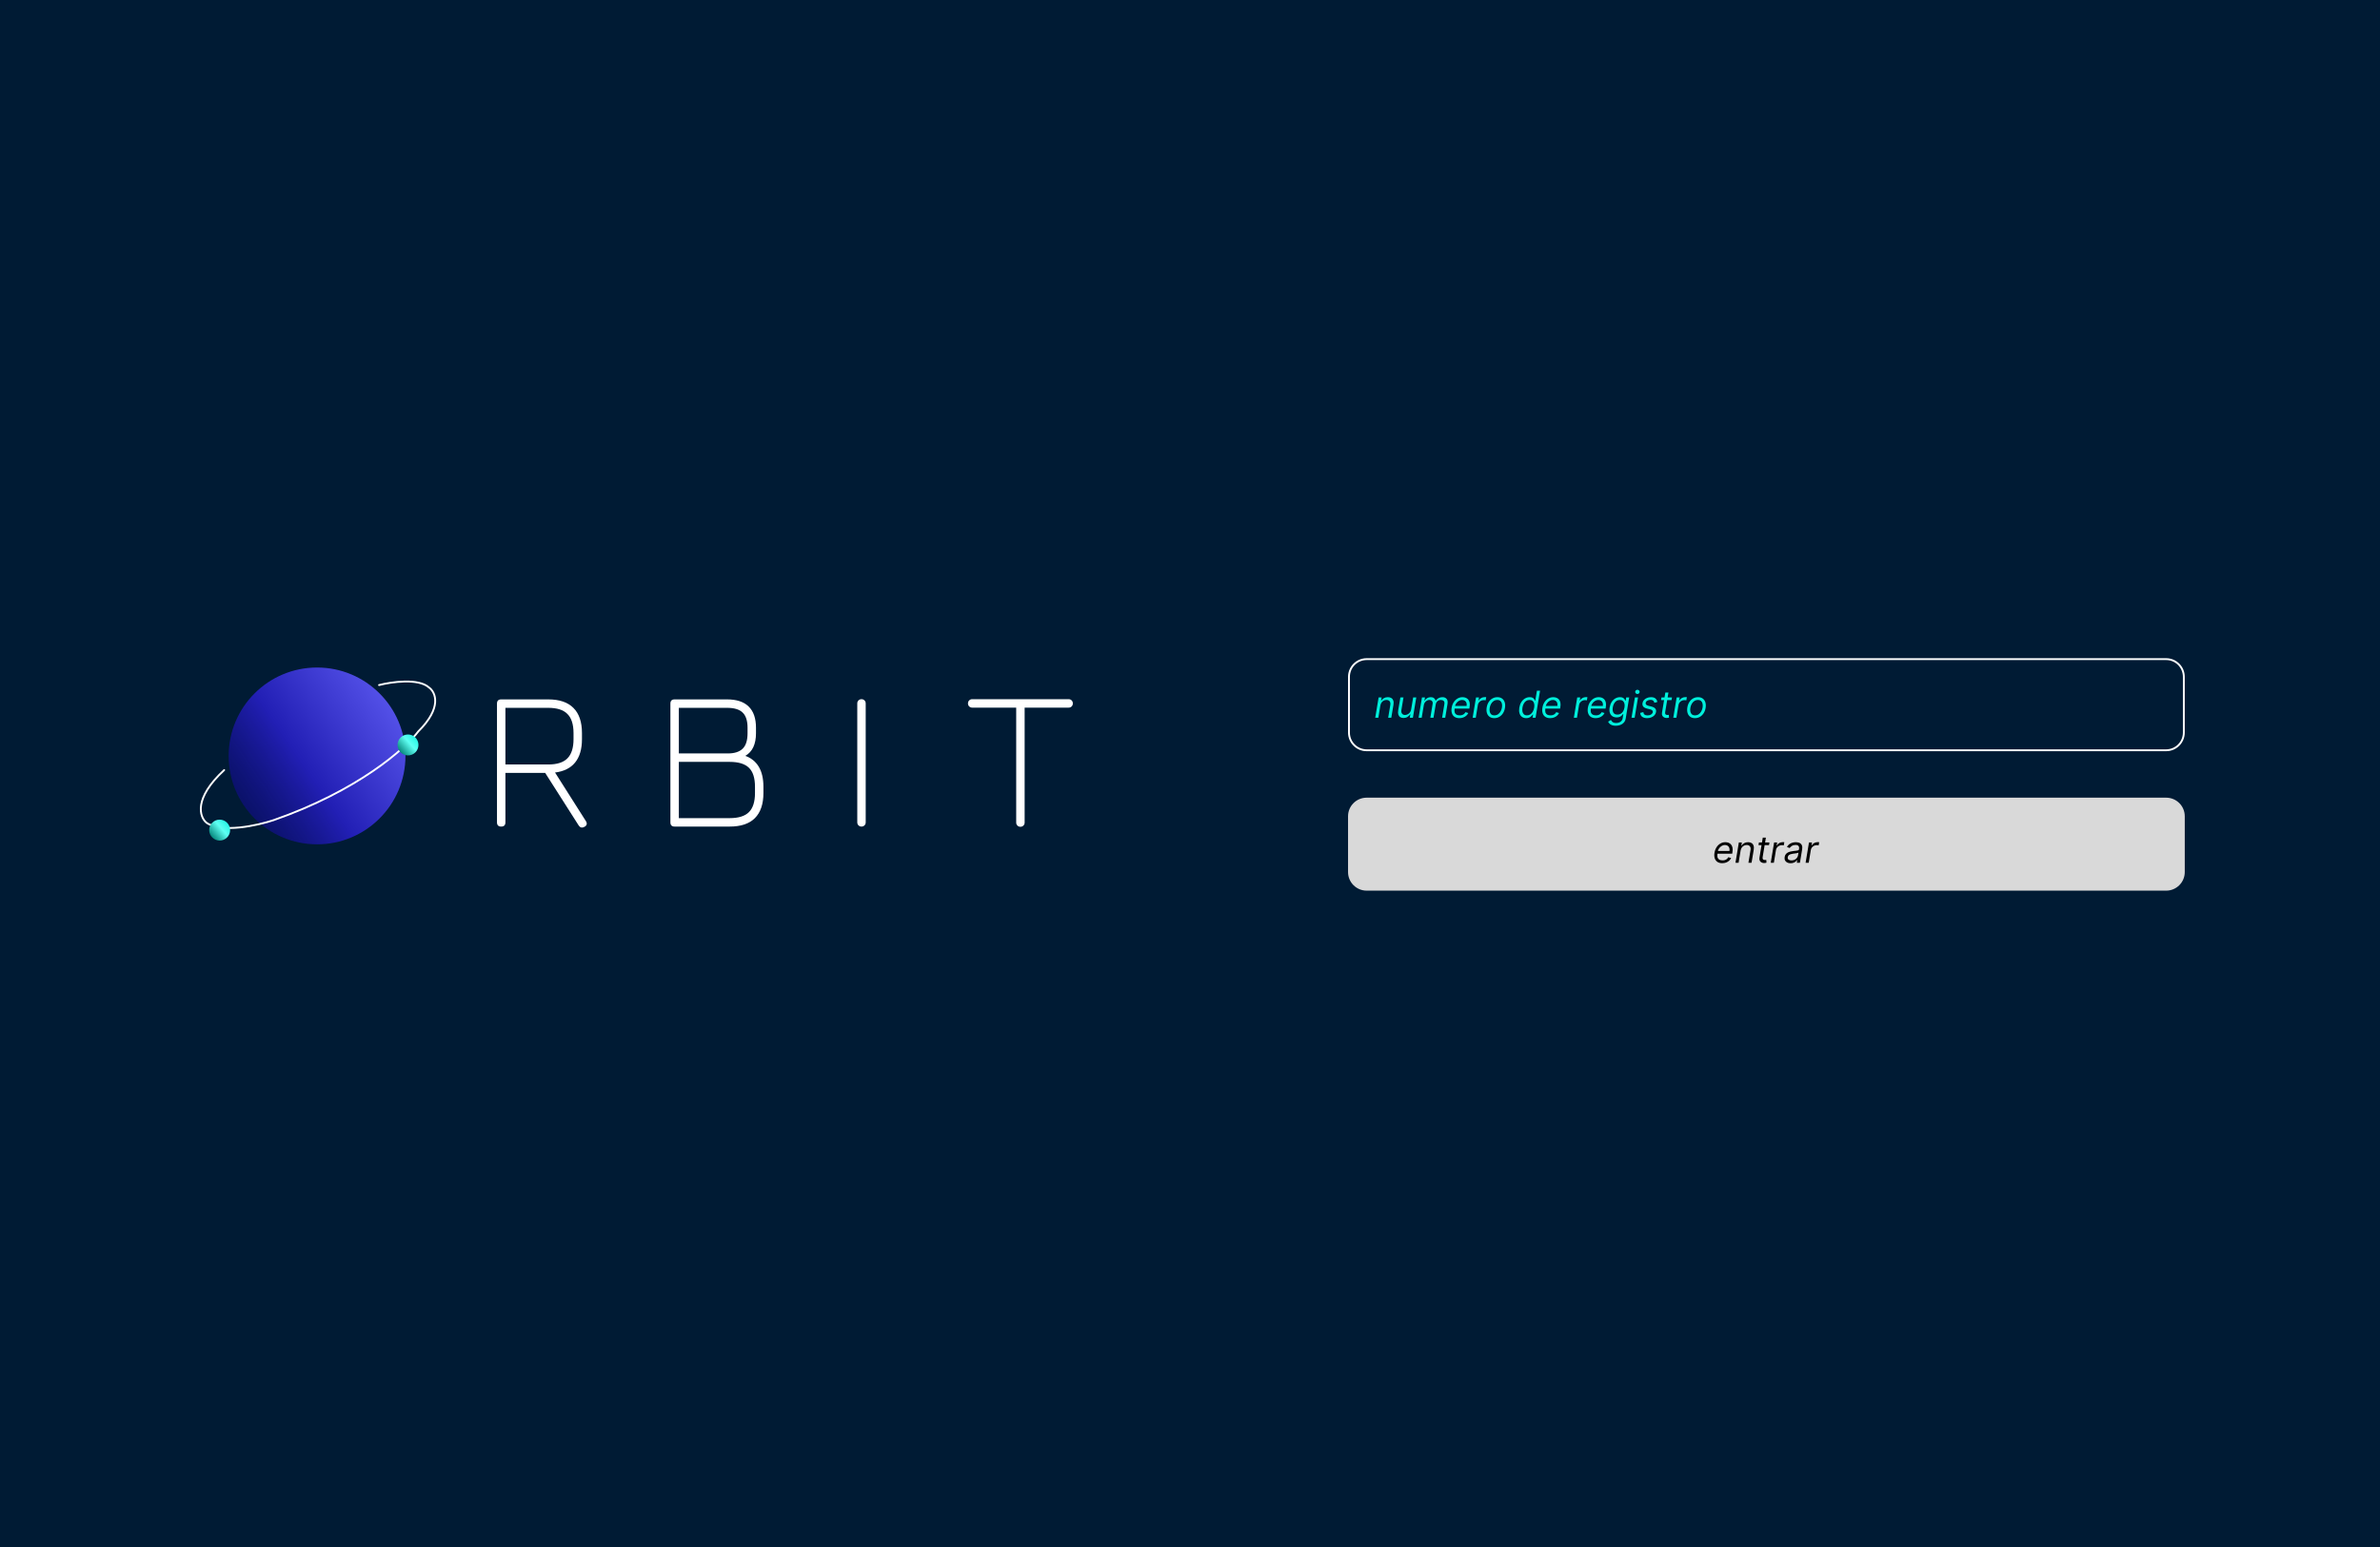
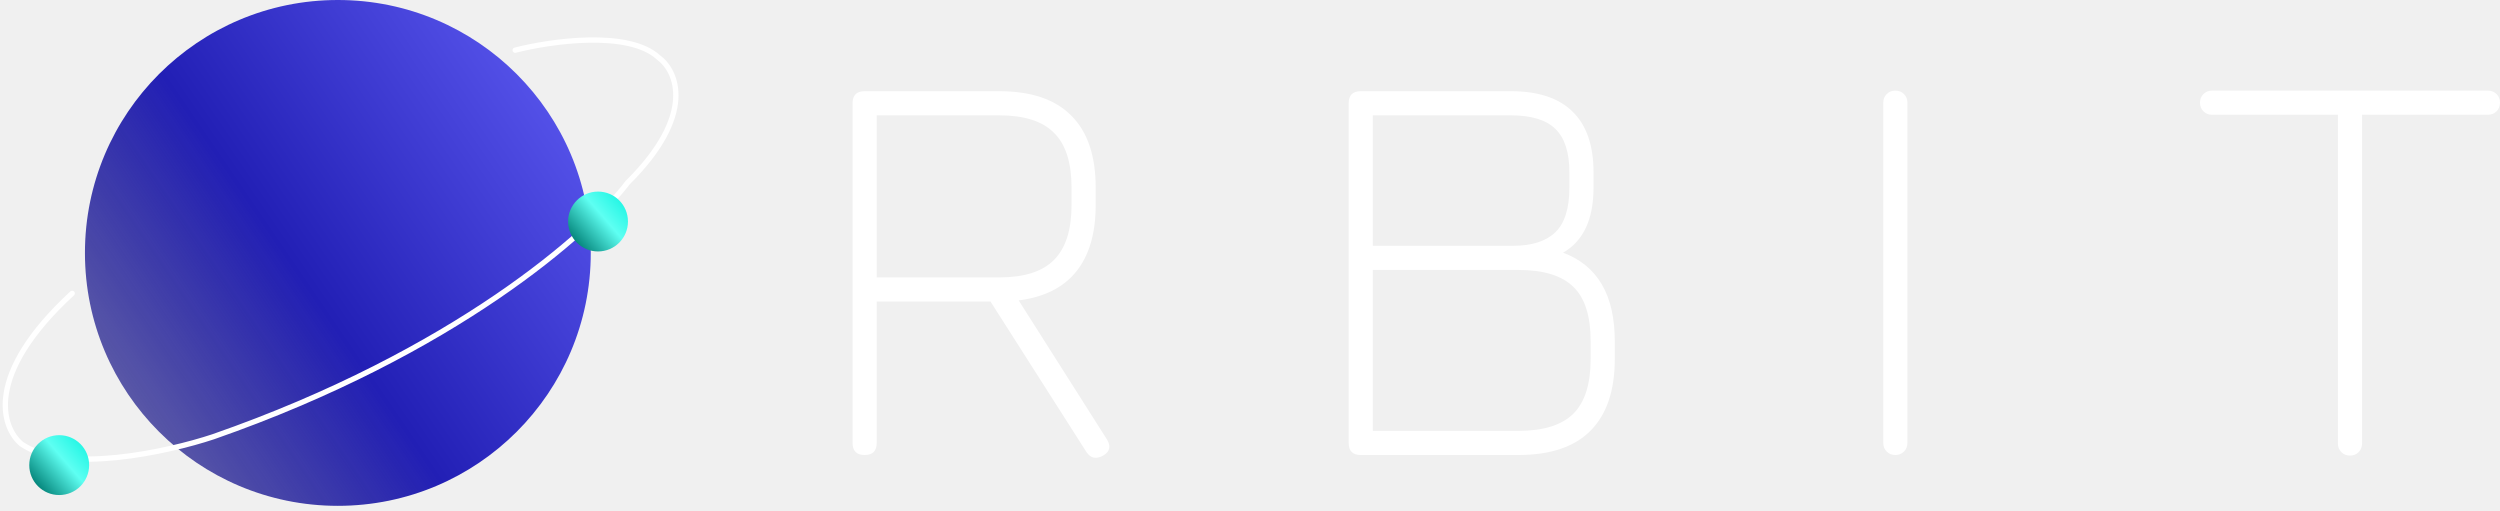
- <svg xmlns="http://www.w3.org/2000/svg" width="1280" height="832" viewBox="0 0 1280 832" fill="none">
-   <rect width="1280" height="832" fill="#001B34" />
-   <rect x="725.5" y="354.5" width="449" height="49" rx="9.5" stroke="white" />
-   <rect x="725" y="429" width="450" height="50" rx="10" fill="#D9D9D9" />
-   <path d="M742.381 379.438L741.301 386H739.625L741.443 375.091H743.062L742.778 376.795H742.92C743.261 376.241 743.723 375.796 744.305 375.46C744.888 375.119 745.591 374.949 746.415 374.949C747.144 374.949 747.759 375.1 748.261 375.403C748.768 375.702 749.125 376.156 749.334 376.767C749.547 377.373 749.578 378.14 749.426 379.068L748.261 386H746.585L747.722 379.182C747.864 378.33 747.752 377.662 747.388 377.179C747.028 376.696 746.457 376.455 745.676 376.455C745.136 376.455 744.637 376.571 744.178 376.803C743.723 377.035 743.337 377.373 743.02 377.818C742.707 378.263 742.494 378.803 742.381 379.438ZM758.938 381.54L760.017 375.091H761.694L759.875 386H758.199L758.512 384.153H758.398C758.057 384.707 757.581 385.179 756.971 385.567C756.36 385.95 755.642 386.142 754.819 386.142C754.137 386.142 753.554 385.993 753.071 385.695C752.593 385.392 752.252 384.937 752.049 384.331C751.85 383.72 751.826 382.951 751.978 382.023L753.142 375.091H754.819L753.682 381.909C753.554 382.705 753.675 383.339 754.044 383.812C754.414 384.286 754.946 384.523 755.642 384.523C756.059 384.523 756.499 384.416 756.963 384.203C757.432 383.99 757.849 383.663 758.213 383.223C758.583 382.783 758.824 382.222 758.938 381.54ZM762.945 386L764.763 375.091H766.383L766.099 376.795H766.241C766.567 376.213 767.01 375.761 767.569 375.439C768.132 375.112 768.769 374.949 769.479 374.949C770.19 374.949 770.76 375.112 771.191 375.439C771.622 375.761 771.923 376.213 772.093 376.795H772.207C772.576 376.227 773.068 375.777 773.684 375.446C774.304 375.115 775.005 374.949 775.786 374.949C776.752 374.949 777.496 375.254 778.016 375.865C778.542 376.476 778.698 377.42 778.485 378.699L777.263 386H775.587L776.809 378.699C776.937 377.889 776.809 377.314 776.425 376.973C776.047 376.627 775.559 376.455 774.962 376.455C774.195 376.455 773.563 376.684 773.066 377.143C772.569 377.603 772.263 378.187 772.15 378.898L770.957 386H769.252L770.502 378.528C770.602 377.903 770.483 377.402 770.147 377.023C769.811 376.644 769.323 376.455 768.684 376.455C768.248 376.455 767.822 376.573 767.406 376.81C766.989 377.042 766.631 377.364 766.333 377.776C766.035 378.183 765.843 378.652 765.758 379.182L764.621 386H762.945ZM784.874 386.227C783.827 386.227 782.963 385.995 782.281 385.531C781.599 385.062 781.124 384.409 780.854 383.571C780.584 382.728 780.541 381.748 780.726 380.631C780.911 379.513 781.277 378.528 781.827 377.676C782.376 376.819 783.06 376.152 783.879 375.673C784.698 375.19 785.598 374.949 786.578 374.949C787.146 374.949 787.693 375.044 788.219 375.233C788.744 375.422 789.199 375.73 789.582 376.156C789.966 376.578 790.233 377.136 790.385 377.832C790.536 378.528 790.527 379.385 790.357 380.403L790.243 381.114H781.834L782.061 379.665H788.766C788.875 379.049 788.846 378.5 788.68 378.017C788.519 377.534 788.238 377.153 787.835 376.874C787.438 376.594 786.933 376.455 786.322 376.455C785.693 376.455 785.106 376.625 784.561 376.966C784.017 377.302 783.562 377.728 783.197 378.244C782.833 378.756 782.606 379.277 782.516 379.807L782.317 381.057C782.175 381.961 782.196 382.681 782.381 383.216C782.57 383.751 782.899 384.137 783.368 384.374C783.837 384.606 784.424 384.722 785.129 384.722C785.579 384.722 785.993 384.66 786.372 384.537C786.751 384.409 787.089 384.22 787.388 383.969C787.686 383.713 787.937 383.396 788.141 383.017L789.675 383.472C789.414 384.021 789.047 384.504 788.574 384.92C788.105 385.332 787.556 385.654 786.926 385.886C786.301 386.114 785.617 386.227 784.874 386.227ZM792.008 386L793.826 375.091H795.445L795.161 376.739H795.275C795.559 376.199 795.992 375.761 796.575 375.425C797.157 375.089 797.775 374.92 798.428 374.92C798.556 374.92 798.71 374.923 798.89 374.928C799.07 374.928 799.21 374.935 799.309 374.949L799.025 376.653C798.968 376.639 798.84 376.618 798.641 376.589C798.442 376.556 798.229 376.54 798.002 376.54C797.472 376.54 796.982 376.651 796.532 376.874C796.082 377.091 795.706 377.394 795.403 377.783C795.1 378.166 794.906 378.604 794.82 379.097L793.684 386H792.008ZM803.659 386.227C802.655 386.227 801.815 385.988 801.138 385.51C800.461 385.032 799.982 384.362 799.703 383.5C799.429 382.638 799.384 381.634 799.568 380.489C799.748 379.371 800.106 378.398 800.641 377.57C801.18 376.736 801.85 376.092 802.651 375.638C803.455 375.179 804.341 374.949 805.307 374.949C806.311 374.949 807.149 375.19 807.821 375.673C808.498 376.152 808.976 376.824 809.256 377.69C809.535 378.552 809.582 379.561 809.398 380.716C809.218 381.824 808.856 382.792 808.311 383.621C807.771 384.445 807.101 385.086 806.301 385.545C805.506 386 804.625 386.227 803.659 386.227ZM803.688 384.722C804.455 384.722 805.12 384.525 805.683 384.132C806.251 383.739 806.711 383.221 807.061 382.577C807.416 381.933 807.655 381.237 807.778 380.489C807.892 379.778 807.887 379.118 807.764 378.507C807.641 377.892 807.378 377.397 806.976 377.023C806.573 376.644 806.008 376.455 805.278 376.455C804.511 376.455 803.841 376.653 803.268 377.051C802.7 377.449 802.241 377.972 801.891 378.621C801.54 379.269 801.306 379.968 801.188 380.716C801.074 381.426 801.076 382.087 801.195 382.697C801.318 383.304 801.58 383.794 801.983 384.168C802.39 384.537 802.958 384.722 803.688 384.722ZM820.82 386.227C819.906 386.227 819.139 385.998 818.519 385.538C817.899 385.074 817.461 384.421 817.205 383.578C816.954 382.731 816.923 381.729 817.113 380.574C817.307 379.428 817.669 378.434 818.199 377.591C818.734 376.748 819.39 376.097 820.167 375.638C820.943 375.179 821.791 374.949 822.709 374.949C823.419 374.949 823.962 375.067 824.336 375.304C824.714 375.536 824.989 375.801 825.159 376.099C825.33 376.393 825.46 376.634 825.55 376.824H825.692L826.587 371.455H828.263L825.848 386H824.229L824.513 384.324H824.314C824.158 384.523 823.94 384.774 823.661 385.077C823.382 385.375 823.012 385.643 822.553 385.879C822.098 386.111 821.521 386.227 820.82 386.227ZM821.232 384.722C821.904 384.722 822.506 384.546 823.036 384.196C823.571 383.841 824.016 383.351 824.371 382.726C824.726 382.096 824.972 381.369 825.11 380.545C825.247 379.731 825.242 379.018 825.096 378.408C824.949 377.792 824.667 377.314 824.25 376.973C823.834 376.627 823.282 376.455 822.596 376.455C821.89 376.455 821.277 376.637 820.756 377.001C820.235 377.361 819.811 377.851 819.485 378.472C819.158 379.087 818.931 379.778 818.803 380.545C818.675 381.322 818.673 382.027 818.796 382.662C818.919 383.292 819.179 383.794 819.577 384.168C819.98 384.537 820.531 384.722 821.232 384.722ZM833.682 386.227C832.636 386.227 831.772 385.995 831.09 385.531C830.408 385.062 829.932 384.409 829.662 383.571C829.392 382.728 829.35 381.748 829.534 380.631C829.719 379.513 830.086 378.528 830.635 377.676C831.185 376.819 831.869 376.152 832.688 375.673C833.507 375.19 834.407 374.949 835.387 374.949C835.955 374.949 836.502 375.044 837.027 375.233C837.553 375.422 838.007 375.73 838.391 376.156C838.775 376.578 839.042 377.136 839.194 377.832C839.345 378.528 839.336 379.385 839.165 380.403L839.051 381.114H830.642L830.87 379.665H837.574C837.683 379.049 837.655 378.5 837.489 378.017C837.328 377.534 837.046 377.153 836.644 376.874C836.246 376.594 835.742 376.455 835.131 376.455C834.501 376.455 833.914 376.625 833.37 376.966C832.825 377.302 832.371 377.728 832.006 378.244C831.641 378.756 831.414 379.277 831.324 379.807L831.125 381.057C830.983 381.961 831.005 382.681 831.189 383.216C831.379 383.751 831.708 384.137 832.176 384.374C832.645 384.606 833.232 384.722 833.938 384.722C834.388 384.722 834.802 384.66 835.181 384.537C835.56 384.409 835.898 384.22 836.196 383.969C836.495 383.713 836.746 383.396 836.949 383.017L838.483 383.472C838.223 384.021 837.856 384.504 837.382 384.92C836.914 385.332 836.364 385.654 835.735 385.886C835.11 386.114 834.426 386.227 833.682 386.227ZM846.441 386L848.26 375.091H849.879L849.595 376.739H849.708C849.993 376.199 850.426 375.761 851.008 375.425C851.591 375.089 852.208 374.92 852.862 374.92C852.99 374.92 853.144 374.923 853.324 374.928C853.503 374.928 853.643 374.935 853.743 374.949L853.458 376.653C853.402 376.639 853.274 376.618 853.075 376.589C852.876 376.556 852.663 376.54 852.436 376.54C851.905 376.54 851.415 376.651 850.966 376.874C850.516 377.091 850.139 377.394 849.836 377.783C849.533 378.166 849.339 378.604 849.254 379.097L848.118 386H846.441ZM858.135 386.227C857.089 386.227 856.225 385.995 855.543 385.531C854.861 385.062 854.385 384.409 854.115 383.571C853.846 382.728 853.803 381.748 853.988 380.631C854.172 379.513 854.539 378.528 855.088 377.676C855.638 376.819 856.322 376.152 857.141 375.673C857.96 375.19 858.86 374.949 859.84 374.949C860.408 374.949 860.955 375.044 861.48 375.233C862.006 375.422 862.461 375.73 862.844 376.156C863.228 376.578 863.495 377.136 863.647 377.832C863.798 378.528 863.789 379.385 863.618 380.403L863.505 381.114H855.096L855.323 379.665H862.027C862.136 379.049 862.108 378.5 861.942 378.017C861.781 377.534 861.499 377.153 861.097 376.874C860.699 376.594 860.195 376.455 859.584 376.455C858.954 376.455 858.367 376.625 857.823 376.966C857.278 377.302 856.824 377.728 856.459 378.244C856.095 378.756 855.867 379.277 855.777 379.807L855.578 381.057C855.436 381.961 855.458 382.681 855.642 383.216C855.832 383.751 856.161 384.137 856.63 384.374C857.098 384.606 857.685 384.722 858.391 384.722C858.841 384.722 859.255 384.66 859.634 384.537C860.013 384.409 860.351 384.22 860.65 383.969C860.948 383.713 861.199 383.396 861.402 383.017L862.936 383.472C862.676 384.021 862.309 384.504 861.836 384.92C861.367 385.332 860.818 385.654 860.188 385.886C859.563 386.114 858.879 386.227 858.135 386.227ZM868.991 390.318C868.177 390.318 867.495 390.214 866.946 390.006C866.396 389.802 865.956 389.532 865.625 389.196C865.293 388.865 865.042 388.509 864.872 388.131L866.377 387.193C866.491 387.392 866.638 387.619 866.818 387.875C866.998 388.135 867.27 388.36 867.635 388.55C868.004 388.744 868.522 388.841 869.19 388.841C870.066 388.841 870.833 388.628 871.491 388.202C872.149 387.776 872.556 387.108 872.713 386.199L873.054 383.983H872.912C872.76 384.182 872.549 384.428 872.279 384.722C872.01 385.01 871.647 385.268 871.193 385.496C870.738 385.718 870.156 385.83 869.446 385.83C868.56 385.83 867.803 385.621 867.173 385.205C866.543 384.788 866.091 384.182 865.816 383.386C865.547 382.591 865.506 381.625 865.696 380.489C865.88 379.371 866.235 378.398 866.761 377.57C867.291 376.736 867.945 376.092 868.721 375.638C869.498 375.179 870.345 374.949 871.264 374.949C871.974 374.949 872.519 375.067 872.897 375.304C873.281 375.536 873.56 375.801 873.735 376.099C873.911 376.393 874.043 376.634 874.133 376.824H874.304L874.588 375.091H876.207L874.36 386.312C874.204 387.25 873.866 388.012 873.345 388.599C872.824 389.191 872.185 389.625 871.427 389.899C870.67 390.179 869.858 390.318 868.991 390.318ZM869.872 384.324C870.539 384.324 871.134 384.17 871.654 383.862C872.18 383.554 872.616 383.112 872.961 382.534C873.307 381.956 873.546 381.265 873.679 380.46C873.811 379.674 873.802 378.981 873.65 378.379C873.499 377.778 873.212 377.307 872.791 376.966C872.374 376.625 871.827 376.455 871.15 376.455C870.435 376.455 869.817 376.634 869.297 376.994C868.78 377.354 868.361 377.837 868.039 378.443C867.717 379.049 867.495 379.722 867.372 380.46C867.249 381.218 867.253 381.888 867.386 382.47C867.519 383.048 867.788 383.502 868.196 383.834C868.608 384.161 869.166 384.324 869.872 384.324ZM877.457 386L879.275 375.091H880.951L879.133 386H877.457ZM880.625 373.244C880.298 373.244 880.016 373.133 879.779 372.911C879.547 372.688 879.431 372.42 879.431 372.108C879.431 371.795 879.547 371.528 879.779 371.305C880.016 371.083 880.298 370.972 880.625 370.972C880.951 370.972 881.231 371.083 881.463 371.305C881.699 371.528 881.818 371.795 881.818 372.108C881.818 372.42 881.699 372.688 881.463 372.911C881.231 373.133 880.951 373.244 880.625 373.244ZM891.351 377.534L889.76 377.96C889.703 377.705 889.604 377.458 889.462 377.222C889.324 376.98 889.111 376.784 888.822 376.632C888.538 376.476 888.15 376.398 887.658 376.398C886.99 376.398 886.41 376.552 885.918 376.859C885.425 377.162 885.143 377.548 885.072 378.017C885.001 378.429 885.096 378.758 885.357 379.004C885.617 379.25 886.053 379.452 886.663 379.608L888.226 380.006C889.163 380.247 889.831 380.609 890.229 381.092C890.631 381.571 890.768 382.193 890.641 382.96C890.536 383.585 890.264 384.144 889.824 384.636C889.384 385.129 888.82 385.517 888.134 385.801C887.447 386.085 886.682 386.227 885.839 386.227C884.717 386.227 883.832 385.986 883.183 385.503C882.535 385.015 882.189 384.31 882.146 383.386L883.822 382.989C883.865 383.571 884.073 384.011 884.447 384.31C884.826 384.603 885.357 384.75 886.038 384.75C886.82 384.75 887.471 384.584 887.991 384.253C888.512 383.917 888.808 383.514 888.879 383.045C888.95 382.662 888.875 382.342 888.652 382.087C888.434 381.831 888.055 381.639 887.516 381.511L885.783 381.085C884.817 380.844 884.14 380.474 883.751 379.977C883.368 379.48 883.24 378.855 883.368 378.102C883.472 377.487 883.737 376.942 884.163 376.469C884.594 375.995 885.134 375.624 885.783 375.354C886.436 375.084 887.146 374.949 887.913 374.949C888.993 374.949 889.8 375.186 890.335 375.659C890.87 376.128 891.209 376.753 891.351 377.534ZM899.215 375.091L898.988 376.511H893.334L893.561 375.091H899.215ZM895.635 372.477H897.311L895.578 382.875C895.503 383.348 895.515 383.704 895.614 383.94C895.718 384.172 895.874 384.329 896.083 384.409C896.296 384.485 896.525 384.523 896.772 384.523C896.956 384.523 897.108 384.513 897.226 384.494C897.345 384.471 897.439 384.452 897.51 384.438L897.624 385.943C897.496 385.986 897.323 386.028 897.105 386.071C896.892 386.118 896.63 386.142 896.317 386.142C895.844 386.142 895.399 386.04 894.982 385.837C894.565 385.633 894.246 385.323 894.023 384.906C893.801 384.49 893.741 383.964 893.846 383.33L895.635 372.477ZM899.918 386L901.736 375.091H903.355L903.071 376.739H903.185C903.469 376.199 903.902 375.761 904.485 375.425C905.067 375.089 905.685 374.92 906.338 374.92C906.466 374.92 906.62 374.923 906.8 374.928C906.98 374.928 907.12 374.935 907.219 374.949L906.935 376.653C906.878 376.639 906.75 376.618 906.551 376.589C906.353 376.556 906.14 376.54 905.912 376.54C905.382 376.54 904.892 376.651 904.442 376.874C903.992 377.091 903.616 377.394 903.313 377.783C903.01 378.166 902.816 378.604 902.73 379.097L901.594 386H899.918ZM911.569 386.227C910.565 386.227 909.725 385.988 909.048 385.51C908.371 385.032 907.893 384.362 907.613 383.5C907.339 382.638 907.294 381.634 907.478 380.489C907.658 379.371 908.016 378.398 908.551 377.57C909.091 376.736 909.761 376.092 910.561 375.638C911.366 375.179 912.251 374.949 913.217 374.949C914.221 374.949 915.059 375.19 915.731 375.673C916.408 376.152 916.886 376.824 917.166 377.69C917.445 378.552 917.493 379.561 917.308 380.716C917.128 381.824 916.766 382.792 916.221 383.621C915.681 384.445 915.011 385.086 914.211 385.545C913.416 386 912.535 386.227 911.569 386.227ZM911.598 384.722C912.365 384.722 913.03 384.525 913.593 384.132C914.162 383.739 914.621 383.221 914.971 382.577C915.326 381.933 915.565 381.237 915.689 380.489C915.802 379.778 915.797 379.118 915.674 378.507C915.551 377.892 915.288 377.397 914.886 377.023C914.484 376.644 913.918 376.455 913.189 376.455C912.422 376.455 911.752 376.653 911.179 377.051C910.61 377.449 910.151 377.972 909.801 378.621C909.45 379.269 909.216 379.968 909.098 380.716C908.984 381.426 908.986 382.087 909.105 382.697C909.228 383.304 909.491 383.794 909.893 384.168C910.3 384.537 910.868 384.722 911.598 384.722Z" fill="#00F0DC" />
-   <path d="M926.233 464.227C925.187 464.227 924.322 463.995 923.641 463.531C922.959 463.062 922.483 462.409 922.213 461.571C921.943 460.728 921.901 459.748 922.085 458.631C922.27 457.513 922.637 456.528 923.186 455.676C923.735 454.819 924.42 454.152 925.239 453.673C926.058 453.19 926.957 452.949 927.938 452.949C928.506 452.949 929.053 453.044 929.578 453.233C930.104 453.422 930.558 453.73 930.942 454.156C931.325 454.578 931.593 455.136 931.744 455.832C931.896 456.528 931.886 457.385 931.716 458.403L931.602 459.114H923.193L923.42 457.665H930.125C930.234 457.049 930.205 456.5 930.04 456.017C929.879 455.534 929.597 455.153 929.195 454.874C928.797 454.594 928.293 454.455 927.682 454.455C927.052 454.455 926.465 454.625 925.92 454.966C925.376 455.302 924.921 455.728 924.557 456.244C924.192 456.756 923.965 457.277 923.875 457.807L923.676 459.057C923.534 459.961 923.555 460.681 923.74 461.216C923.929 461.751 924.259 462.137 924.727 462.374C925.196 462.606 925.783 462.722 926.489 462.722C926.938 462.722 927.353 462.66 927.732 462.537C928.11 462.409 928.449 462.22 928.747 461.969C929.045 461.713 929.296 461.396 929.5 461.017L931.034 461.472C930.774 462.021 930.407 462.504 929.933 462.92C929.464 463.332 928.915 463.654 928.286 463.886C927.661 464.114 926.976 464.227 926.233 464.227ZM936.123 457.438L935.043 464H933.367L935.185 453.091H936.805L936.521 454.795H936.663C937.004 454.241 937.465 453.796 938.048 453.46C938.63 453.119 939.333 452.949 940.157 452.949C940.886 452.949 941.502 453.1 942.004 453.403C942.51 453.702 942.868 454.156 943.076 454.767C943.289 455.373 943.32 456.14 943.168 457.068L942.004 464H940.327L941.464 457.182C941.606 456.33 941.495 455.662 941.13 455.179C940.77 454.696 940.2 454.455 939.418 454.455C938.879 454.455 938.379 454.571 937.92 454.803C937.465 455.035 937.079 455.373 936.762 455.818C936.45 456.263 936.237 456.803 936.123 457.438ZM951.629 453.091L951.402 454.511H945.748L945.975 453.091H951.629ZM948.049 450.477H949.725L947.993 460.875C947.917 461.348 947.929 461.704 948.028 461.94C948.132 462.172 948.288 462.329 948.497 462.409C948.71 462.485 948.94 462.523 949.186 462.523C949.37 462.523 949.522 462.513 949.64 462.494C949.759 462.471 949.853 462.452 949.924 462.438L950.038 463.943C949.91 463.986 949.737 464.028 949.52 464.071C949.306 464.118 949.044 464.142 948.731 464.142C948.258 464.142 947.813 464.04 947.396 463.837C946.979 463.633 946.66 463.323 946.437 462.906C946.215 462.49 946.155 461.964 946.26 461.33L948.049 450.477ZM952.332 464L954.15 453.091H955.77L955.485 454.739H955.599C955.883 454.199 956.316 453.761 956.899 453.425C957.481 453.089 958.099 452.92 958.752 452.92C958.88 452.92 959.034 452.923 959.214 452.928C959.394 452.928 959.534 452.935 959.633 452.949L959.349 454.653C959.292 454.639 959.164 454.618 958.966 454.589C958.767 454.556 958.554 454.54 958.326 454.54C957.796 454.54 957.306 454.651 956.856 454.874C956.406 455.091 956.03 455.394 955.727 455.783C955.424 456.166 955.23 456.604 955.145 457.097L954.008 464H952.332ZM962.994 464.256C962.303 464.256 961.697 464.125 961.176 463.865C960.655 463.6 960.269 463.219 960.018 462.722C959.768 462.22 959.699 461.614 959.812 460.903C959.921 460.278 960.132 459.772 960.445 459.384C960.757 458.991 961.136 458.683 961.581 458.46C962.031 458.233 962.514 458.065 963.03 457.956C963.551 457.842 964.069 457.755 964.585 457.693C965.258 457.608 965.804 457.542 966.226 457.494C966.647 457.447 966.964 457.369 967.178 457.26C967.391 457.151 967.521 456.964 967.568 456.699V456.642C967.682 455.946 967.589 455.404 967.291 455.016C966.993 454.623 966.46 454.426 965.693 454.426C964.898 454.426 964.232 454.601 963.697 454.952C963.162 455.302 962.767 455.676 962.511 456.074L961.034 455.506C961.422 454.843 961.886 454.327 962.426 453.957C962.966 453.583 963.532 453.323 964.124 453.176C964.715 453.025 965.286 452.949 965.835 452.949C966.186 452.949 966.581 452.991 967.021 453.077C967.462 453.157 967.874 453.325 968.257 453.581C968.645 453.837 968.937 454.223 969.131 454.739C969.33 455.255 969.358 455.946 969.216 456.812L968.023 464H966.347L966.602 462.523H966.517C966.366 462.759 966.134 463.013 965.821 463.283C965.513 463.553 965.123 463.782 964.649 463.972C964.18 464.161 963.629 464.256 962.994 464.256ZM963.477 462.75C964.14 462.75 964.72 462.62 965.217 462.359C965.719 462.099 966.122 461.763 966.425 461.351C966.732 460.939 966.924 460.506 967 460.051L967.256 458.517C967.17 458.602 967.002 458.68 966.751 458.751C966.5 458.818 966.216 458.877 965.899 458.929C965.587 458.976 965.281 459.019 964.983 459.057C964.689 459.09 964.453 459.118 964.273 459.142C963.828 459.199 963.404 459.291 963.001 459.419C962.604 459.542 962.268 459.729 961.993 459.98C961.723 460.226 961.555 460.562 961.489 460.989C961.389 461.571 961.529 462.011 961.908 462.31C962.286 462.603 962.81 462.75 963.477 462.75ZM971.082 464L972.9 453.091H974.52L974.235 454.739H974.349C974.633 454.199 975.066 453.761 975.649 453.425C976.231 453.089 976.849 452.92 977.502 452.92C977.63 452.92 977.784 452.923 977.964 452.928C978.144 452.928 978.284 452.935 978.383 452.949L978.099 454.653C978.042 454.639 977.914 454.618 977.716 454.589C977.517 454.556 977.304 454.54 977.076 454.54C976.546 454.54 976.056 454.651 975.606 454.874C975.156 455.091 974.78 455.394 974.477 455.783C974.174 456.166 973.98 456.604 973.895 457.097L972.758 464H971.082Z" fill="black" />
-   <path d="M314.394 444.65C313.746 445.01 313.152 445.136 312.611 445.028C312.107 444.92 311.657 444.578 311.261 444.002L293.216 415.692H271.821V442.273C271.821 443.785 271.065 444.542 269.552 444.542C268.04 444.542 267.283 443.785 267.283 442.273V378.413C267.283 376.901 268.04 376.144 269.552 376.144H294.837C300.852 376.144 305.372 377.675 308.397 380.737C311.459 383.762 312.99 388.282 312.99 394.297V397.539C312.99 402.869 311.765 407.047 309.316 410.073C306.903 413.062 303.301 414.863 298.511 415.476L315.043 441.516C315.907 442.849 315.691 443.894 314.394 444.65ZM271.821 411.153H294.837C299.555 411.153 302.995 410.055 305.156 407.858C307.353 405.661 308.451 402.221 308.451 397.539V394.297C308.451 389.579 307.353 386.139 305.156 383.978C302.995 381.781 299.555 380.683 294.837 380.683H271.821V411.153Z" fill="white" />
-   <path d="M362.821 444.542C361.308 444.542 360.552 443.785 360.552 442.273V410.343V378.413C360.552 376.901 361.308 376.144 362.821 376.144H391.023C396.173 376.144 400.045 377.423 402.638 379.98C405.268 382.537 406.582 386.337 406.582 391.38V394.297C406.582 400.24 404.673 404.31 400.856 406.507C407.339 408.92 410.58 414.467 410.58 423.147V426.497C410.58 432.44 409.05 436.942 405.988 440.004C402.963 443.029 398.442 444.542 392.427 444.542H362.821ZM365.09 440.004H392.427C397.182 440.004 400.639 438.923 402.8 436.762C404.962 434.601 406.042 431.179 406.042 426.497V423.147C406.042 418.429 404.962 415.025 402.8 412.936C400.639 410.811 397.182 409.749 392.427 409.749H365.09V440.004ZM365.09 405.211H391.455C394.985 405.211 397.632 404.364 399.397 402.671C401.162 400.978 402.044 398.187 402.044 394.297V391.38C402.044 387.634 401.162 384.915 399.397 383.222C397.668 381.529 394.877 380.683 391.023 380.683H365.09V405.211Z" fill="white" />
-   <path d="M463.324 444.542C462.675 444.542 462.135 444.326 461.703 443.894C461.271 443.461 461.055 442.921 461.055 442.273V378.305C461.055 377.657 461.271 377.117 461.703 376.685C462.135 376.252 462.675 376.036 463.324 376.036C463.972 376.036 464.512 376.252 464.945 376.685C465.377 377.117 465.593 377.657 465.593 378.305V442.273C465.593 442.921 465.377 443.461 464.945 443.894C464.512 444.326 463.972 444.542 463.324 444.542Z" fill="white" />
-   <path d="M548.798 444.65C548.149 444.65 547.609 444.434 547.177 444.002C546.745 443.569 546.528 443.029 546.528 442.381V380.574H522.865C522.216 380.574 521.676 380.358 521.244 379.926C520.812 379.494 520.596 378.954 520.596 378.305C520.596 377.657 520.812 377.117 521.244 376.685C521.676 376.252 522.216 376.036 522.865 376.036H574.73C575.379 376.036 575.919 376.252 576.351 376.685C576.783 377.117 576.999 377.657 576.999 378.305C576.999 378.954 576.783 379.494 576.351 379.926C575.919 380.358 575.379 380.574 574.73 380.574H551.067V442.381C551.067 443.029 550.851 443.569 550.418 444.002C549.986 444.434 549.446 444.65 548.798 444.65Z" fill="white" />
-   <path d="M170.517 454.097C196.777 454.097 218.065 432.808 218.065 406.548C218.065 380.288 196.777 359 170.517 359C144.257 359 122.969 380.288 122.969 406.548C122.969 432.808 144.257 454.097 170.517 454.097Z" fill="url(#paint0_linear_1158_6)" />
-   <path d="M203.858 368.435C210.488 366.729 225.157 364.614 230.793 369.8C234.246 372.302 237.92 380.513 224.991 393.342C217.947 402.668 192.504 425.278 147.088 441.109C138.524 443.953 119.325 448.206 111.037 442.474C107.308 439.403 103.993 429.441 120.568 414.155" stroke="white" stroke-linecap="round" />
-   <path d="M118.13 452.068C121.238 452.068 123.757 449.548 123.757 446.44C123.757 443.332 121.238 440.812 118.13 440.812C115.022 440.812 112.502 443.332 112.502 446.44C112.502 449.548 115.022 452.068 118.13 452.068Z" fill="url(#paint1_linear_1158_6)" />
-   <path d="M219.43 406.273C222.538 406.273 225.057 403.753 225.057 400.645C225.057 397.537 222.538 395.017 219.43 395.017C216.321 395.017 213.802 397.537 213.802 400.645C213.802 403.753 216.321 406.273 219.43 406.273Z" fill="url(#paint2_linear_1158_6)" />
+ <svg xmlns="http://www.w3.org/2000/svg" width="470" height="96" viewBox="0 0 470 96" fill="none">
+   <path d="M207.394 85.65C206.746 86.01 206.152 86.136 205.611 86.028C205.107 85.92 204.657 85.578 204.261 85.002L186.216 56.692H164.821V83.273C164.821 84.785 164.065 85.542 162.552 85.542C161.04 85.542 160.283 84.785 160.283 83.273V19.413C160.283 17.901 161.04 17.144 162.552 17.144H187.837C193.852 17.144 198.372 18.675 201.397 21.736C204.459 24.762 205.99 29.282 205.99 35.297V38.539C205.99 43.869 204.765 48.047 202.316 51.073C199.903 54.062 196.301 55.863 191.511 56.476L208.043 82.516C208.907 83.849 208.691 84.894 207.394 85.65ZM164.821 52.154H187.837C192.555 52.154 195.995 51.055 198.156 48.858C200.353 46.661 201.451 43.221 201.451 38.539V35.297C201.451 30.579 200.353 27.139 198.156 24.978C195.995 22.781 192.555 21.683 187.837 21.683H164.821V52.154Z" fill="white" />
+   <path d="M255.821 85.542C254.308 85.542 253.552 84.785 253.552 83.273V51.343V19.413C253.552 17.901 254.308 17.144 255.821 17.144H284.023C289.173 17.144 293.045 18.423 295.638 20.98C298.268 23.537 299.582 27.337 299.582 32.38V35.297C299.582 41.24 297.673 45.31 293.856 47.507C300.339 49.92 303.58 55.467 303.58 64.147V67.497C303.58 73.44 302.05 77.942 298.988 81.004C295.963 84.029 291.442 85.542 285.427 85.542H255.821ZM258.09 81.004H285.427C290.182 81.004 293.639 79.923 295.8 77.762C297.962 75.601 299.042 72.179 299.042 67.497V64.147C299.042 59.429 297.962 56.025 295.8 53.936C293.639 51.811 290.182 50.749 285.427 50.749H258.09V81.004ZM258.09 46.211H284.455C287.985 46.211 290.632 45.364 292.397 43.671C294.162 41.978 295.044 39.187 295.044 35.297V32.38C295.044 28.634 294.162 25.915 292.397 24.222C290.668 22.529 287.877 21.683 284.023 21.683H258.09V46.211Z" fill="white" />
+   <path d="M356.324 85.542C355.675 85.542 355.135 85.326 354.703 84.894C354.271 84.461 354.055 83.921 354.055 83.273V19.305C354.055 18.657 354.271 18.117 354.703 17.685C355.135 17.252 355.675 17.036 356.324 17.036C356.972 17.036 357.512 17.252 357.945 17.685C358.377 18.117 358.593 18.657 358.593 19.305V83.273C358.593 83.921 358.377 84.461 357.945 84.894C357.512 85.326 356.972 85.542 356.324 85.542Z" fill="white" />
+   <path d="M441.798 85.65C441.149 85.65 440.609 85.434 440.177 85.002C439.745 84.569 439.528 84.029 439.528 83.381V21.575H415.865C415.216 21.575 414.676 21.358 414.244 20.926C413.812 20.494 413.596 19.954 413.596 19.305C413.596 18.657 413.812 18.117 414.244 17.685C414.676 17.252 415.216 17.036 415.865 17.036H467.73C468.379 17.036 468.919 17.252 469.351 17.685C469.783 18.117 469.999 18.657 469.999 19.305C469.999 19.954 469.783 20.494 469.351 20.926C468.919 21.358 468.379 21.575 467.73 21.575H444.067V83.381C444.067 84.029 443.851 84.569 443.418 85.002C442.986 85.434 442.446 85.65 441.798 85.65Z" fill="white" />
+   <path d="M63.517 95.097C89.777 95.097 111.065 73.808 111.065 47.548C111.065 21.288 89.777 0 63.517 0C37.257 0 15.969 21.288 15.969 47.548C15.969 73.808 37.257 95.097 63.517 95.097Z" fill="url(#paint0_linear_1160_67)" />
+   <path d="M96.858 9.435C103.488 7.729 118.157 5.614 123.793 10.8C127.246 13.302 130.92 21.513 117.991 34.342C110.947 43.668 85.504 66.278 40.088 82.109C31.524 84.953 12.325 89.206 4.037 83.474C0.308 80.403 -3.007 70.441 13.568 55.155" stroke="white" stroke-linecap="round" />
+   <path d="M11.13 93.068C14.238 93.068 16.758 90.548 16.758 87.44C16.758 84.332 14.238 81.812 11.13 81.812C8.022 81.812 5.502 84.332 5.502 87.44C5.502 90.548 8.022 93.068 11.13 93.068Z" fill="url(#paint1_linear_1160_67)" />
+   <path d="M112.43 47.273C115.538 47.273 118.057 44.753 118.057 41.645C118.057 38.537 115.538 36.017 112.43 36.017C109.321 36.017 106.802 38.537 106.802 41.645C106.802 44.753 109.321 47.273 112.43 47.273Z" fill="url(#paint2_linear_1160_67)" />
  <defs>
-     <linearGradient id="paint0_linear_1158_6" x1="227.649" y1="359.546" x2="104.63" y2="443.613" gradientUnits="userSpaceOnUse">
+     <linearGradient id="paint0_linear_1160_67" x1="120.649" y1="0.546" x2="-2.37" y2="84.613" gradientUnits="userSpaceOnUse">
      <stop stop-color="#6A67FF" />
      <stop offset="0.551" stop-color="#221FB5" />
      <stop offset="1" stop-color="#020060" stop-opacity="0.44" />
    </linearGradient>
-     <linearGradient id="paint1_linear_1158_6" x1="124.883" y1="440.812" x2="113.628" y2="450.567" gradientUnits="userSpaceOnUse">
+     <linearGradient id="paint1_linear_1160_67" x1="17.883" y1="81.812" x2="6.628" y2="91.567" gradientUnits="userSpaceOnUse">
      <stop stop-color="#00F0DC" />
      <stop offset="0.504" stop-color="#5EFFF2" />
      <stop offset="1" stop-color="#007F75" />
    </linearGradient>
-     <linearGradient id="paint2_linear_1158_6" x1="226.183" y1="395.017" x2="214.927" y2="404.772" gradientUnits="userSpaceOnUse">
+     <linearGradient id="paint2_linear_1160_67" x1="119.183" y1="36.017" x2="107.927" y2="45.772" gradientUnits="userSpaceOnUse">
      <stop stop-color="#00F0DC" />
      <stop offset="0.504" stop-color="#5EFFF2" />
      <stop offset="1" stop-color="#007F75" />
    </linearGradient>
  </defs>
</svg>
